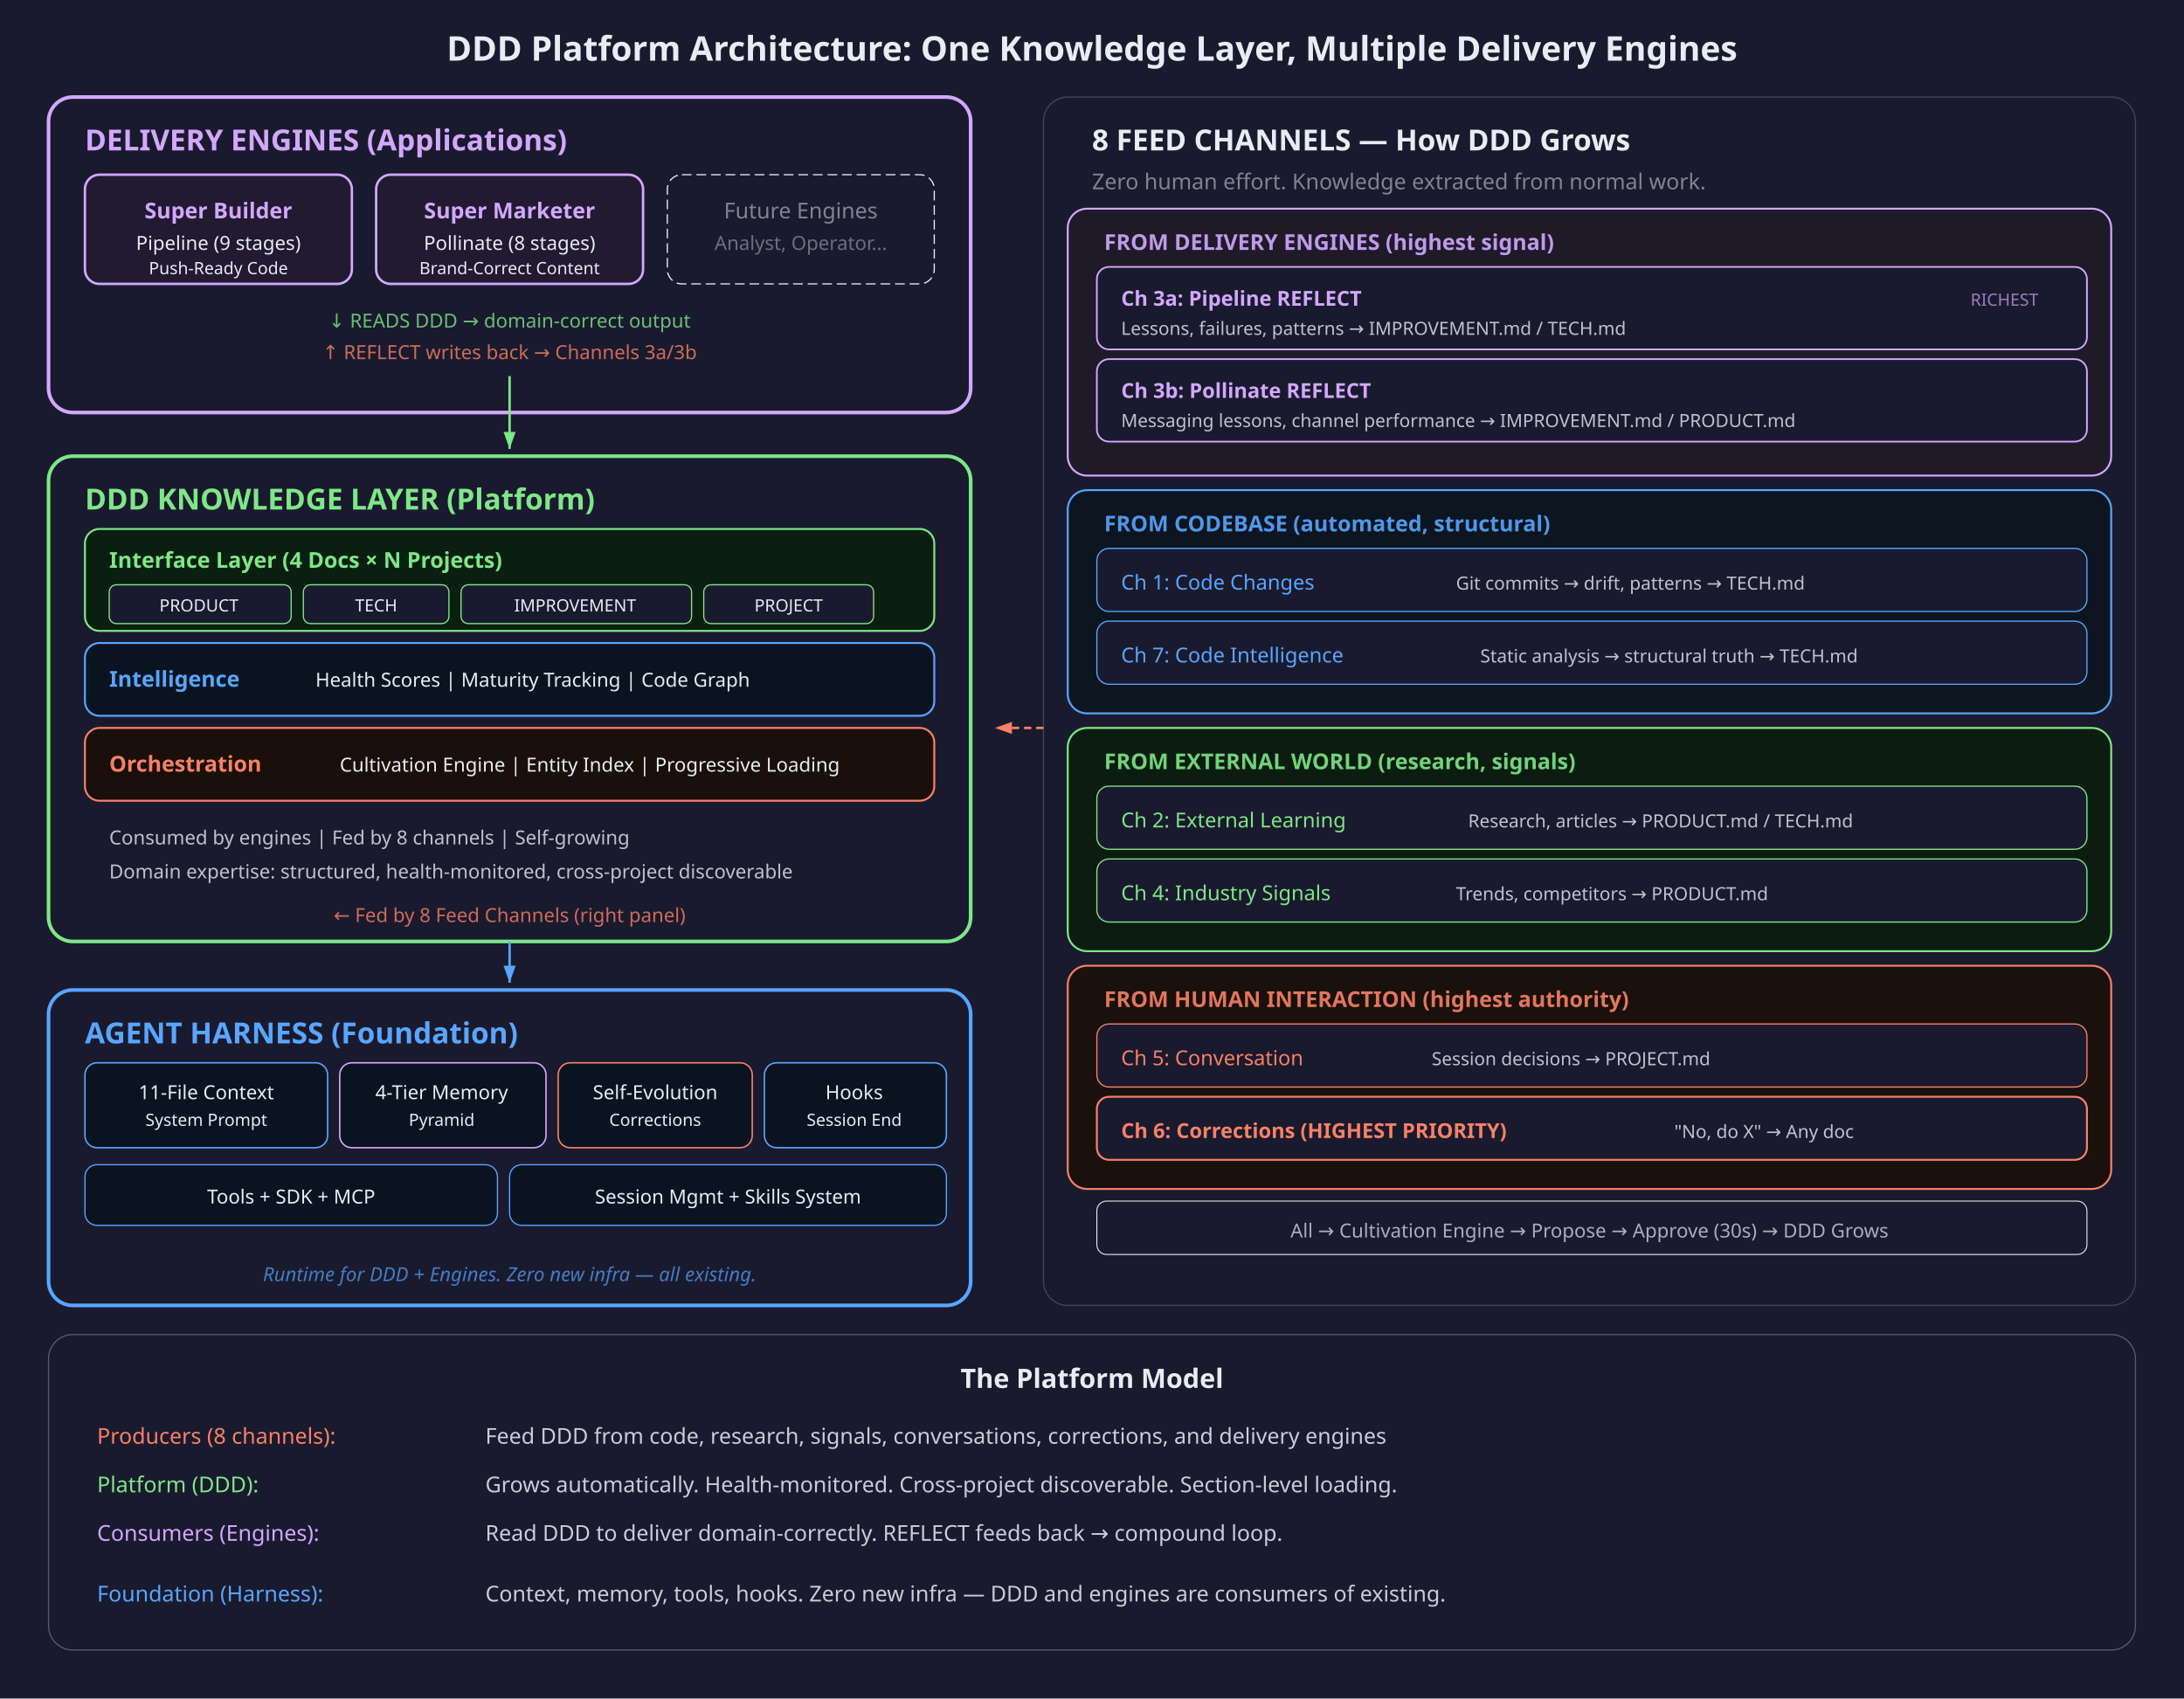
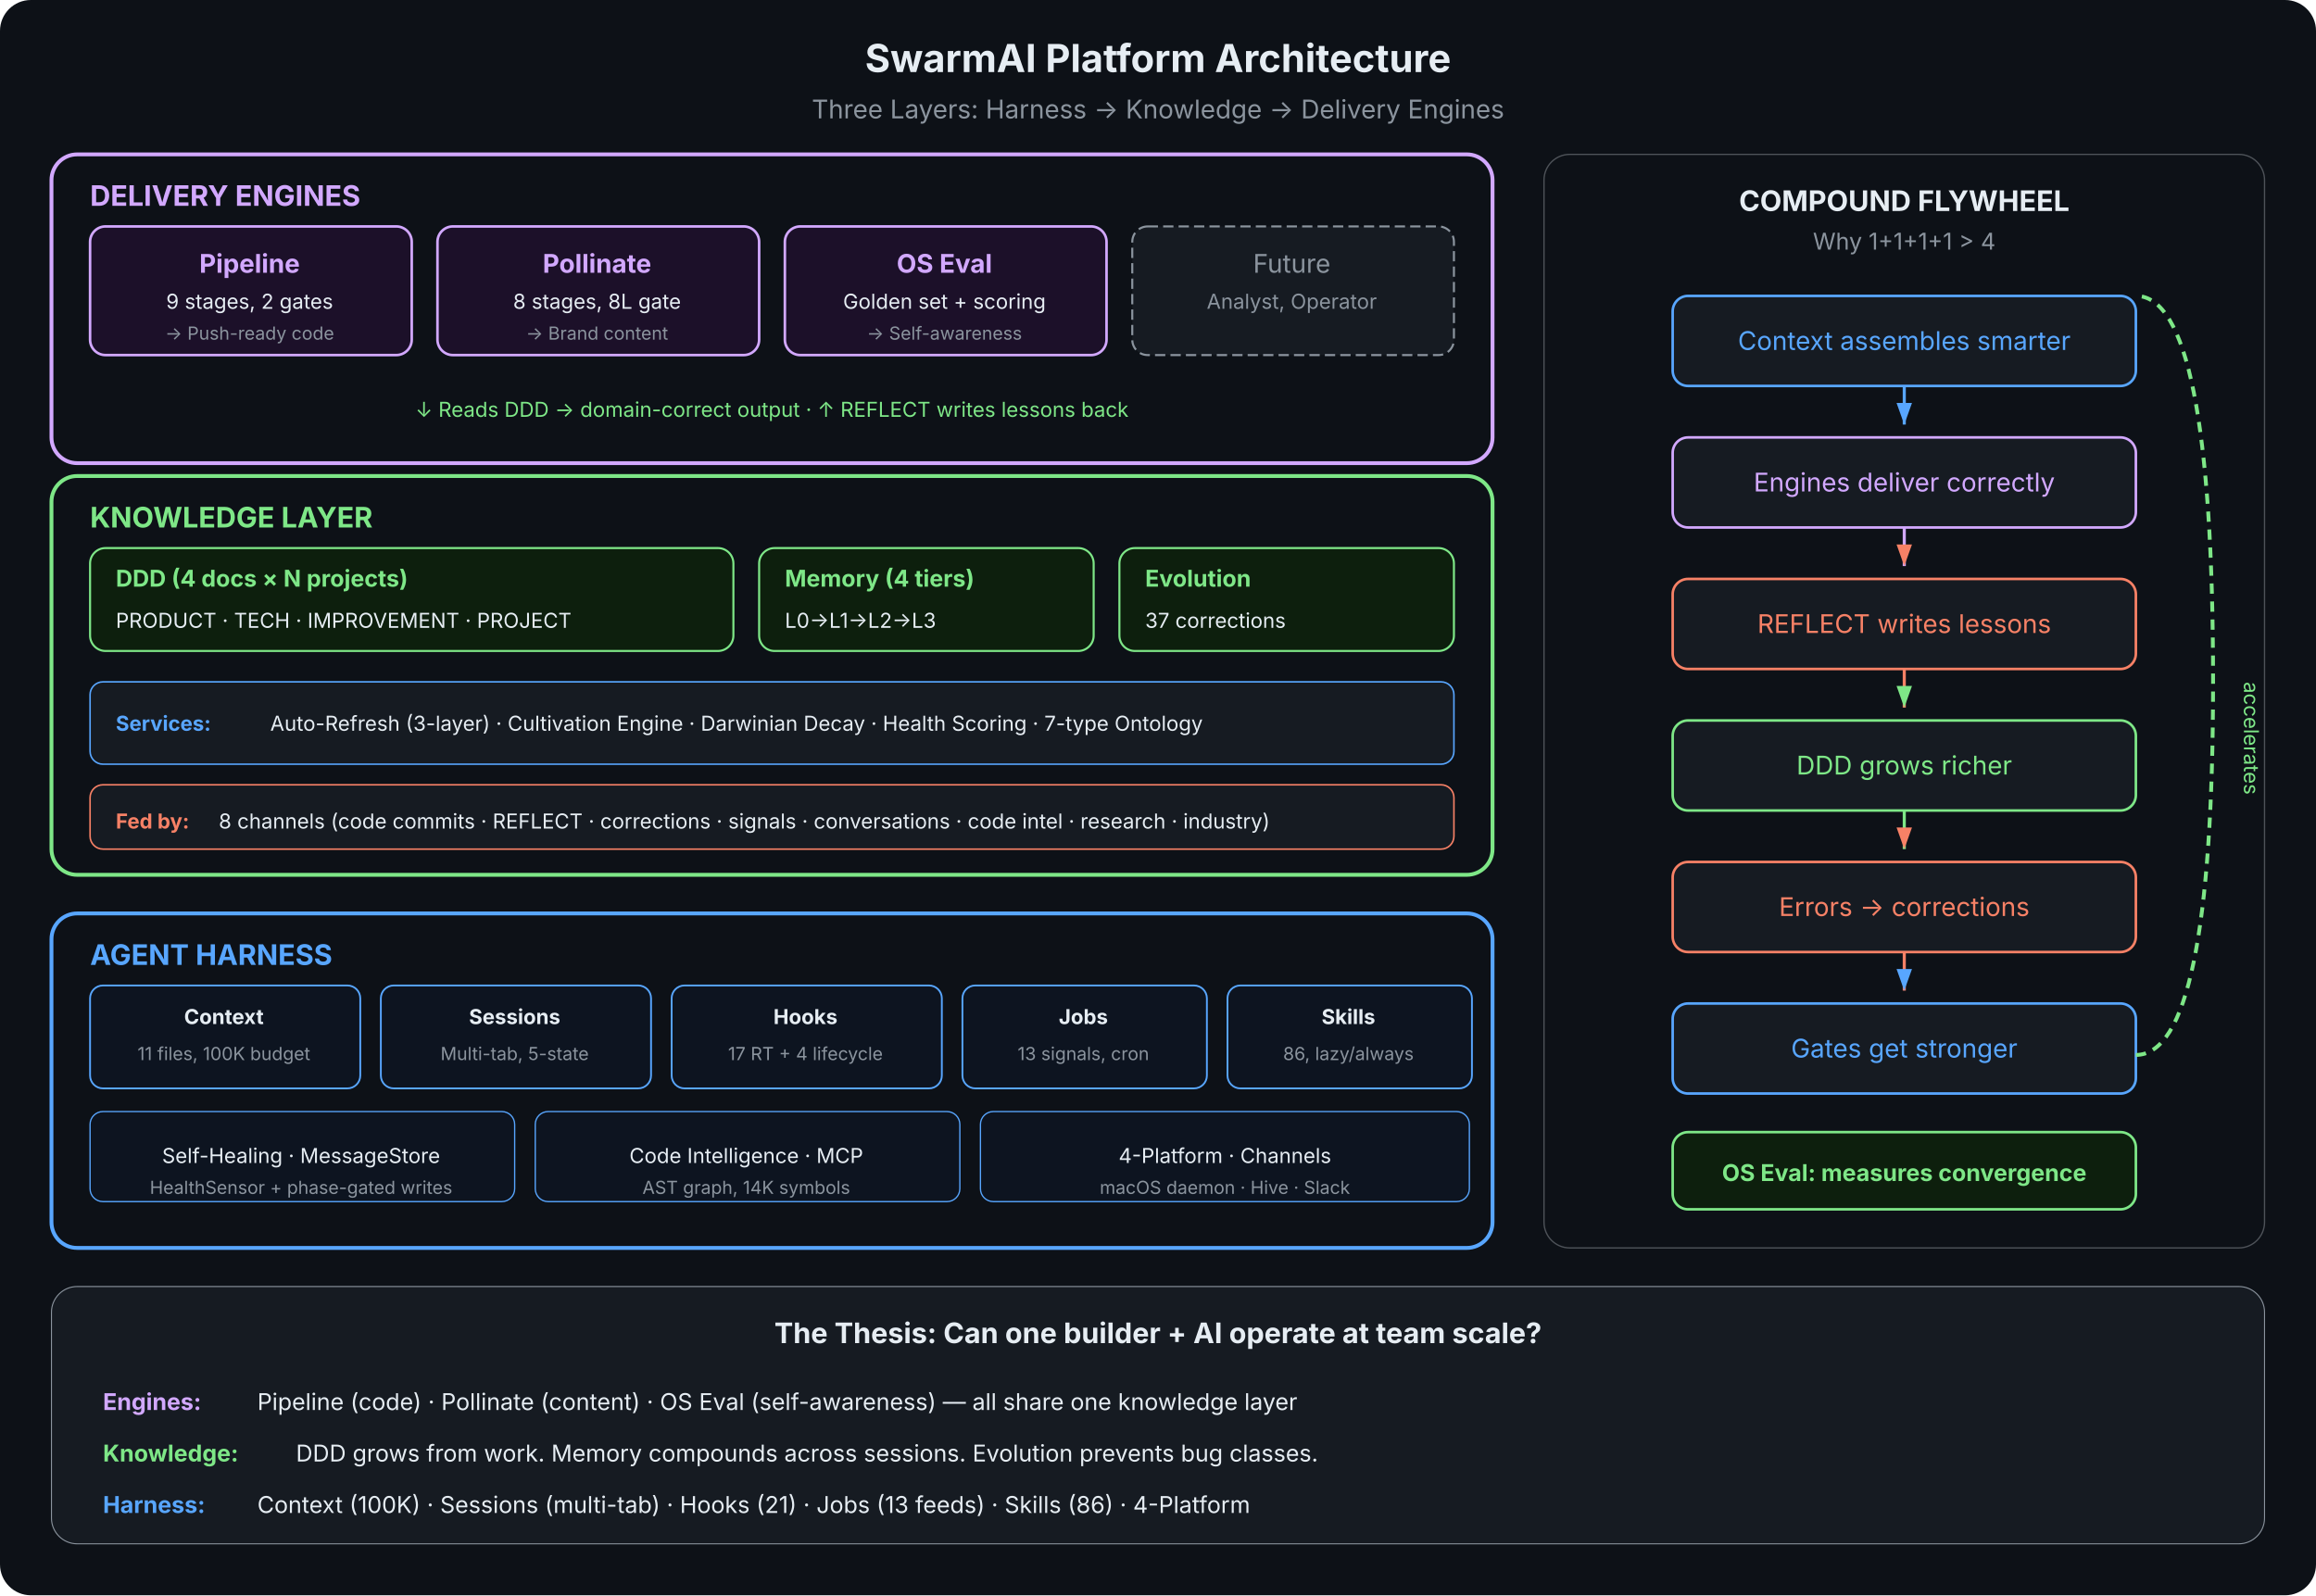
- <svg xmlns="http://www.w3.org/2000/svg" viewBox="0 0 900 700" font-family="sans-serif">
-   <rect width="900" height="700" fill="#1a1a2e" />
-   <text x="450" y="25" fill="#e6edf3" font-size="14" font-weight="bold" text-anchor="middle">DDD Platform Architecture: One Knowledge Layer, Multiple Delivery Engines</text>
-   <rect x="20" y="40" width="380" height="130" rx="10" fill="none" stroke="#d2a8ff" stroke-width="1.5" />
-   <text x="35" y="62" fill="#d2a8ff" font-size="12" font-weight="bold">DELIVERY ENGINES (Applications)</text>
-   <rect x="35" y="72" width="110" height="45" rx="6" fill="#221a30" stroke="#d2a8ff" stroke-width="1" />
-   <text x="90" y="90" fill="#d2a8ff" font-size="9" text-anchor="middle" font-weight="bold">Super Builder</text>
-   <text x="90" y="103" fill="#e6edf3" font-size="8" text-anchor="middle">Pipeline (9 stages)</text>
-   <text x="90" y="113" fill="#e6edf3" font-size="7" text-anchor="middle">Push-Ready Code</text>
-   <rect x="155" y="72" width="110" height="45" rx="6" fill="#221a30" stroke="#d2a8ff" stroke-width="1" />
-   <text x="210" y="90" fill="#d2a8ff" font-size="9" text-anchor="middle" font-weight="bold">Super Marketer</text>
-   <text x="210" y="103" fill="#e6edf3" font-size="8" text-anchor="middle">Pollinate (8 stages)</text>
-   <text x="210" y="113" fill="#e6edf3" font-size="7" text-anchor="middle">Brand-Correct Content</text>
-   <rect x="275" y="72" width="110" height="45" rx="6" fill="#1a1a2e" stroke="#e6edf3" stroke-width="0.5" stroke-dasharray="4,2" />
-   <text x="330" y="90" fill="#e6edf3" font-size="9" text-anchor="middle" fill-opacity="0.5">Future Engines</text>
-   <text x="330" y="103" fill="#e6edf3" font-size="8" text-anchor="middle" fill-opacity="0.4">Analyst, Operator...</text>
-   <text x="210" y="135" fill="#7ee787" font-size="8" text-anchor="middle" fill-opacity="0.8">↓ READS DDD → domain-correct output</text>
-   <text x="210" y="148" fill="#f78166" font-size="8" text-anchor="middle" fill-opacity="0.8">↑ REFLECT writes back → Channels 3a/3b</text>
-   <line x1="210" y1="155" x2="210" y2="185" stroke="#7ee787" stroke-width="1" marker-end="url(#arrGreen)" />
-   <rect x="20" y="188" width="380" height="200" rx="10" fill="none" stroke="#7ee787" stroke-width="1.5" />
-   <text x="35" y="210" fill="#7ee787" font-size="12" font-weight="bold">DDD KNOWLEDGE LAYER (Platform)</text>
-   <rect x="35" y="218" width="350" height="42" rx="6" fill="#0a1f10" stroke="#7ee787" stroke-width="0.8" />
-   <text x="45" y="234" fill="#7ee787" font-size="9" font-weight="bold">Interface Layer (4 Docs × N Projects)</text>
-   <rect x="45" y="241" width="75" height="16" rx="3" fill="#1a1a2e" stroke="#7ee787" stroke-width="0.5" />
-   <text x="82" y="252" fill="#e6edf3" font-size="7" text-anchor="middle">PRODUCT</text>
-   <rect x="125" y="241" width="60" height="16" rx="3" fill="#1a1a2e" stroke="#7ee787" stroke-width="0.5" />
-   <text x="155" y="252" fill="#e6edf3" font-size="7" text-anchor="middle">TECH</text>
-   <rect x="190" y="241" width="95" height="16" rx="3" fill="#1a1a2e" stroke="#7ee787" stroke-width="0.5" />
-   <text x="237" y="252" fill="#e6edf3" font-size="7" text-anchor="middle">IMPROVEMENT</text>
-   <rect x="290" y="241" width="70" height="16" rx="3" fill="#1a1a2e" stroke="#7ee787" stroke-width="0.5" />
-   <text x="325" y="252" fill="#e6edf3" font-size="7" text-anchor="middle">PROJECT</text>
-   <rect x="35" y="265" width="350" height="30" rx="6" fill="#0a1420" stroke="#58a6ff" stroke-width="0.8" />
-   <text x="45" y="283" fill="#58a6ff" font-size="9" font-weight="bold">Intelligence</text>
-   <text x="130" y="283" fill="#e6edf3" font-size="8">Health Scores | Maturity Tracking | Code Graph</text>
-   <rect x="35" y="300" width="350" height="30" rx="6" fill="#1a0f0a" stroke="#f78166" stroke-width="0.8" />
-   <text x="45" y="318" fill="#f78166" font-size="9" font-weight="bold">Orchestration</text>
-   <text x="140" y="318" fill="#e6edf3" font-size="8">Cultivation Engine | Entity Index | Progressive Loading</text>
-   <text x="45" y="348" fill="#e6edf3" font-size="8" fill-opacity="0.8">Consumed by engines | Fed by 8 channels | Self-growing</text>
-   <text x="45" y="362" fill="#e6edf3" font-size="8" fill-opacity="0.8">Domain expertise: structured, health-monitored, cross-project discoverable</text>
-   <text x="210" y="380" fill="#f78166" font-size="8" text-anchor="middle" fill-opacity="0.8">← Fed by 8 Feed Channels (right panel)</text>
-   <line x1="210" y1="388" x2="210" y2="405" stroke="#58a6ff" stroke-width="1" marker-end="url(#arrBlue)" />
-   <rect x="20" y="408" width="380" height="130" rx="10" fill="none" stroke="#58a6ff" stroke-width="1.5" />
-   <text x="35" y="430" fill="#58a6ff" font-size="12" font-weight="bold">AGENT HARNESS (Foundation)</text>
-   <rect x="35" y="438" width="100" height="35" rx="5" fill="#0a1420" stroke="#58a6ff" stroke-width="0.6" />
-   <text x="85" y="453" fill="#e6edf3" font-size="8" text-anchor="middle">11-File Context</text>
-   <text x="85" y="464" fill="#e6edf3" font-size="7" text-anchor="middle">System Prompt</text>
-   <rect x="140" y="438" width="85" height="35" rx="5" fill="#0a1420" stroke="#d2a8ff" stroke-width="0.6" />
-   <text x="182" y="453" fill="#e6edf3" font-size="8" text-anchor="middle">4-Tier Memory</text>
-   <text x="182" y="464" fill="#e6edf3" font-size="7" text-anchor="middle">Pyramid</text>
-   <rect x="230" y="438" width="80" height="35" rx="5" fill="#0a1420" stroke="#f78166" stroke-width="0.6" />
-   <text x="270" y="453" fill="#e6edf3" font-size="8" text-anchor="middle">Self-Evolution</text>
-   <text x="270" y="464" fill="#e6edf3" font-size="7" text-anchor="middle">Corrections</text>
-   <rect x="315" y="438" width="75" height="35" rx="5" fill="#0a1420" stroke="#58a6ff" stroke-width="0.6" />
-   <text x="352" y="453" fill="#e6edf3" font-size="8" text-anchor="middle">Hooks</text>
-   <text x="352" y="464" fill="#e6edf3" font-size="7" text-anchor="middle">Session End</text>
-   <rect x="35" y="480" width="170" height="25" rx="5" fill="#0a1420" stroke="#58a6ff" stroke-width="0.5" />
-   <text x="120" y="496" fill="#e6edf3" font-size="8" text-anchor="middle">Tools + SDK + MCP</text>
-   <rect x="210" y="480" width="180" height="25" rx="5" fill="#0a1420" stroke="#58a6ff" stroke-width="0.5" />
-   <text x="300" y="496" fill="#e6edf3" font-size="8" text-anchor="middle">Session Mgmt + Skills System</text>
-   <text x="210" y="528" fill="#58a6ff" font-size="8" text-anchor="middle" font-style="italic" fill-opacity="0.7">Runtime for DDD + Engines. Zero new infra — all existing.</text>
-   <rect x="430" y="40" width="450" height="498" rx="10" fill="none" stroke="#e6edf3" stroke-width="0.5" stroke-opacity="0.2" />
-   <text x="450" y="62" fill="#e6edf3" font-size="12" font-weight="bold">8 FEED CHANNELS — How DDD Grows</text>
-   <text x="450" y="78" fill="#e6edf3" font-size="9" fill-opacity="0.5">Zero human effort. Knowledge extracted from normal work.</text>
-   <rect x="440" y="86" width="430" height="110" rx="8" fill="#1f1a28" stroke="#d2a8ff" stroke-width="0.8" />
-   <text x="455" y="103" fill="#d2a8ff" font-size="9" font-weight="bold" fill-opacity="0.9">FROM DELIVERY ENGINES (highest signal)</text>
-   <rect x="452" y="110" width="408" height="34" rx="5" fill="#1a1a2e" stroke="#d2a8ff" stroke-width="0.7" />
-   <text x="462" y="126" fill="#d2a8ff" font-size="8.5" font-weight="bold">Ch 3a: Pipeline REFLECT</text>
-   <text x="462" y="138" fill="#e6edf3" font-size="7.5" fill-opacity="0.8">Lessons, failures, patterns → IMPROVEMENT.md / TECH.md</text>
-   <text x="840" y="126" fill="#d2a8ff" font-size="7" text-anchor="end" fill-opacity="0.7">RICHEST</text>
-   <rect x="452" y="148" width="408" height="34" rx="5" fill="#1a1a2e" stroke="#d2a8ff" stroke-width="0.7" />
-   <text x="462" y="164" fill="#d2a8ff" font-size="8.5" font-weight="bold">Ch 3b: Pollinate REFLECT</text>
-   <text x="462" y="176" fill="#e6edf3" font-size="7.5" fill-opacity="0.8">Messaging lessons, channel performance → IMPROVEMENT.md / PRODUCT.md</text>
-   <rect x="440" y="202" width="430" height="92" rx="8" fill="#0c1520" stroke="#58a6ff" stroke-width="0.8" />
-   <text x="455" y="219" fill="#58a6ff" font-size="9" font-weight="bold" fill-opacity="0.9">FROM CODEBASE (automated, structural)</text>
-   <rect x="452" y="226" width="408" height="26" rx="5" fill="#1a1a2e" stroke="#58a6ff" stroke-width="0.5" />
-   <text x="462" y="243" fill="#58a6ff" font-size="8.5">Ch 1: Code Changes</text>
-   <text x="600" y="243" fill="#e6edf3" font-size="7.5" fill-opacity="0.8">Git commits → drift, patterns → TECH.md</text>
-   <rect x="452" y="256" width="408" height="26" rx="5" fill="#1a1a2e" stroke="#58a6ff" stroke-width="0.5" />
-   <text x="462" y="273" fill="#58a6ff" font-size="8.5">Ch 7: Code Intelligence</text>
-   <text x="610" y="273" fill="#e6edf3" font-size="7.5" fill-opacity="0.8">Static analysis → structural truth → TECH.md</text>
-   <rect x="440" y="300" width="430" height="92" rx="8" fill="#0c1c10" stroke="#7ee787" stroke-width="0.8" />
-   <text x="455" y="317" fill="#7ee787" font-size="9" font-weight="bold" fill-opacity="0.9">FROM EXTERNAL WORLD (research, signals)</text>
-   <rect x="452" y="324" width="408" height="26" rx="5" fill="#1a1a2e" stroke="#7ee787" stroke-width="0.5" />
-   <text x="462" y="341" fill="#7ee787" font-size="8.5">Ch 2: External Learning</text>
-   <text x="605" y="341" fill="#e6edf3" font-size="7.5" fill-opacity="0.8">Research, articles → PRODUCT.md / TECH.md</text>
-   <rect x="452" y="354" width="408" height="26" rx="5" fill="#1a1a2e" stroke="#7ee787" stroke-width="0.5" />
-   <text x="462" y="371" fill="#7ee787" font-size="8.5">Ch 4: Industry Signals</text>
-   <text x="600" y="371" fill="#e6edf3" font-size="7.5" fill-opacity="0.8">Trends, competitors → PRODUCT.md</text>
-   <rect x="440" y="398" width="430" height="92" rx="8" fill="#1a100c" stroke="#f78166" stroke-width="0.8" />
-   <text x="455" y="415" fill="#f78166" font-size="9" font-weight="bold" fill-opacity="0.9">FROM HUMAN INTERACTION (highest authority)</text>
-   <rect x="452" y="422" width="408" height="26" rx="5" fill="#1a1a2e" stroke="#f78166" stroke-width="0.5" />
-   <text x="462" y="439" fill="#f78166" font-size="8.5">Ch 5: Conversation</text>
-   <text x="590" y="439" fill="#e6edf3" font-size="7.5" fill-opacity="0.8">Session decisions → PROJECT.md</text>
-   <rect x="452" y="452" width="408" height="26" rx="5" fill="#1a1a2e" stroke="#f78166" stroke-width="0.8" />
-   <text x="462" y="469" fill="#f78166" font-size="8.5" font-weight="bold">Ch 6: Corrections (HIGHEST PRIORITY)</text>
-   <text x="690" y="469" fill="#e6edf3" font-size="7.5" fill-opacity="0.8">"No, do X" → Any doc</text>
-   <rect x="452" y="495" width="408" height="22" rx="4" fill="#1a1a2e" stroke="#e6edf3" stroke-width="0.4" />
-   <text x="655" y="510" fill="#e6edf3" font-size="8" text-anchor="middle" fill-opacity="0.7">All → Cultivation Engine → Propose → Approve (30s) → DDD Grows</text>
-   <rect x="20" y="550" width="860" height="130" rx="10" fill="#1a1a2e" stroke="#e6edf3" stroke-width="0.5" stroke-opacity="0.3" />
-   <text x="450" y="572" fill="#e6edf3" font-size="11" font-weight="bold" text-anchor="middle">The Platform Model</text>
-   <text x="40" y="595" fill="#f78166" font-size="9">Producers (8 channels):</text>
-   <text x="200" y="595" fill="#e6edf3" font-size="9" fill-opacity="0.85">Feed DDD from code, research, signals, conversations, corrections, and delivery engines</text>
-   <text x="40" y="615" fill="#7ee787" font-size="9">Platform (DDD):</text>
-   <text x="200" y="615" fill="#e6edf3" font-size="9" fill-opacity="0.85">Grows automatically. Health-monitored. Cross-project discoverable. Section-level loading.</text>
-   <text x="40" y="635" fill="#d2a8ff" font-size="9">Consumers (Engines):</text>
-   <text x="200" y="635" fill="#e6edf3" font-size="9" fill-opacity="0.85">Read DDD to deliver domain-correctly. REFLECT feeds back → compound loop.</text>
-   <text x="40" y="660" fill="#58a6ff" font-size="9">Foundation (Harness):</text>
-   <text x="200" y="660" fill="#e6edf3" font-size="9" fill-opacity="0.85">Context, memory, tools, hooks. Zero new infra — DDD and engines are consumers of existing.</text>
-   <line x1="430" y1="300" x2="410" y2="300" stroke="#f78166" stroke-width="1" stroke-dasharray="3,2" marker-end="url(#arrOrange)" />
+ <svg xmlns="http://www.w3.org/2000/svg" viewBox="0 0 900 620" font-family="Inter, -apple-system, sans-serif">
  <defs>
-     <marker id="arrGreen" markerWidth="7" markerHeight="5" refX="7" refY="2.5" orient="auto">
+     <marker id="arrG" markerWidth="7" markerHeight="5" refX="7" refY="2.5" orient="auto">
      <polygon points="0 0, 7 2.5, 0 5" fill="#7ee787" />
    </marker>
-     <marker id="arrBlue" markerWidth="7" markerHeight="5" refX="7" refY="2.5" orient="auto">
+     <marker id="arrB" markerWidth="7" markerHeight="5" refX="7" refY="2.5" orient="auto">
      <polygon points="0 0, 7 2.5, 0 5" fill="#58a6ff" />
    </marker>
-     <marker id="arrOrange" markerWidth="7" markerHeight="5" refX="7" refY="2.5" orient="auto">
+     <marker id="arrO" markerWidth="7" markerHeight="5" refX="7" refY="2.5" orient="auto">
      <polygon points="0 0, 7 2.5, 0 5" fill="#f78166" />
    </marker>
  </defs>
+   <rect width="900" height="620" fill="#0d1117" rx="12" />
+   <text x="450" y="28" text-anchor="middle" fill="#e6edf3" font-size="15" font-weight="bold">SwarmAI Platform Architecture</text>
+   <text x="450" y="46" text-anchor="middle" fill="#8b949e" font-size="10">Three Layers: Harness → Knowledge → Delivery Engines</text>
+   <rect x="20" y="60" width="560" height="120" rx="10" fill="none" stroke="#d2a8ff" stroke-width="1.5" />
+   <text x="35" y="80" fill="#d2a8ff" font-size="11" font-weight="bold">DELIVERY ENGINES</text>
+   <rect x="35" y="88" width="125" height="50" rx="6" fill="#1c1029" stroke="#d2a8ff" stroke-width="1" />
+   <text x="97" y="106" fill="#d2a8ff" font-size="10" text-anchor="middle" font-weight="bold">Pipeline</text>
+   <text x="97" y="120" fill="#e6edf3" font-size="8" text-anchor="middle">9 stages, 2 gates</text>
+   <text x="97" y="132" fill="#8b949e" font-size="7" text-anchor="middle">→ Push-ready code</text>
+   <rect x="170" y="88" width="125" height="50" rx="6" fill="#1c1029" stroke="#d2a8ff" stroke-width="1" />
+   <text x="232" y="106" fill="#d2a8ff" font-size="10" text-anchor="middle" font-weight="bold">Pollinate</text>
+   <text x="232" y="120" fill="#e6edf3" font-size="8" text-anchor="middle">8 stages, 8L gate</text>
+   <text x="232" y="132" fill="#8b949e" font-size="7" text-anchor="middle">→ Brand content</text>
+   <rect x="305" y="88" width="125" height="50" rx="6" fill="#1c1029" stroke="#d2a8ff" stroke-width="1" />
+   <text x="367" y="106" fill="#d2a8ff" font-size="10" text-anchor="middle" font-weight="bold">OS Eval</text>
+   <text x="367" y="120" fill="#e6edf3" font-size="8" text-anchor="middle">Golden set + scoring</text>
+   <text x="367" y="132" fill="#8b949e" font-size="7" text-anchor="middle">→ Self-awareness</text>
+   <rect x="440" y="88" width="125" height="50" rx="6" fill="#161b22" stroke="#8b949e" stroke-width="0.8" stroke-dasharray="4,2" />
+   <text x="502" y="106" fill="#8b949e" font-size="10" text-anchor="middle">Future</text>
+   <text x="502" y="120" fill="#8b949e" font-size="8" text-anchor="middle">Analyst, Operator</text>
+   <text x="300" y="162" text-anchor="middle" fill="#7ee787" font-size="8">↓ Reads DDD → domain-correct output · ↑ REFLECT writes lessons back</text>
+   <rect x="20" y="185" width="560" height="155" rx="10" fill="none" stroke="#7ee787" stroke-width="1.5" />
+   <text x="35" y="205" fill="#7ee787" font-size="11" font-weight="bold">KNOWLEDGE LAYER</text>
+   <rect x="35" y="213" width="250" height="40" rx="6" fill="#0d1f0d" stroke="#7ee787" stroke-width="0.8" />
+   <text x="45" y="228" fill="#7ee787" font-size="9" font-weight="bold">DDD (4 docs × N projects)</text>
+   <text x="45" y="244" fill="#e6edf3" font-size="8">PRODUCT · TECH · IMPROVEMENT · PROJECT</text>
+   <rect x="295" y="213" width="130" height="40" rx="6" fill="#0d1f0d" stroke="#7ee787" stroke-width="0.8" />
+   <text x="305" y="228" fill="#7ee787" font-size="9" font-weight="bold">Memory (4 tiers)</text>
+   <text x="305" y="244" fill="#e6edf3" font-size="8">L0→L1→L2→L3</text>
+   <rect x="435" y="213" width="130" height="40" rx="6" fill="#0d1f0d" stroke="#7ee787" stroke-width="0.8" />
+   <text x="445" y="228" fill="#7ee787" font-size="9" font-weight="bold">Evolution</text>
+   <text x="445" y="244" fill="#e6edf3" font-size="8">37 corrections</text>
+   <rect x="35" y="265" width="530" height="32" rx="5" fill="#161b22" stroke="#58a6ff" stroke-width="0.6" />
+   <text x="45" y="284" fill="#58a6ff" font-size="8" font-weight="bold">Services:</text>
+   <text x="105" y="284" fill="#e6edf3" font-size="8">Auto-Refresh (3-layer) · Cultivation Engine · Darwinian Decay · Health Scoring · 7-type Ontology</text>
+   <rect x="35" y="305" width="530" height="25" rx="5" fill="#161b22" stroke="#f78166" stroke-width="0.6" />
+   <text x="45" y="322" fill="#f78166" font-size="8" font-weight="bold">Fed by:</text>
+   <text x="85" y="322" fill="#e6edf3" font-size="8">8 channels (code commits · REFLECT · corrections · signals · conversations · code intel · research · industry)</text>
+   <rect x="20" y="355" width="560" height="130" rx="10" fill="none" stroke="#58a6ff" stroke-width="1.5" />
+   <text x="35" y="375" fill="#58a6ff" font-size="11" font-weight="bold">AGENT HARNESS</text>
+   <rect x="35" y="383" width="105" height="40" rx="5" fill="#0d1420" stroke="#58a6ff" stroke-width="0.7" />
+   <text x="87" y="398" fill="#e6edf3" font-size="8" text-anchor="middle" font-weight="bold">Context</text>
+   <text x="87" y="412" fill="#8b949e" font-size="7" text-anchor="middle">11 files, 100K budget</text>
+   <rect x="148" y="383" width="105" height="40" rx="5" fill="#0d1420" stroke="#58a6ff" stroke-width="0.7" />
+   <text x="200" y="398" fill="#e6edf3" font-size="8" text-anchor="middle" font-weight="bold">Sessions</text>
+   <text x="200" y="412" fill="#8b949e" font-size="7" text-anchor="middle">Multi-tab, 5-state</text>
+   <rect x="261" y="383" width="105" height="40" rx="5" fill="#0d1420" stroke="#58a6ff" stroke-width="0.7" />
+   <text x="313" y="398" fill="#e6edf3" font-size="8" text-anchor="middle" font-weight="bold">Hooks</text>
+   <text x="313" y="412" fill="#8b949e" font-size="7" text-anchor="middle">17 RT + 4 lifecycle</text>
+   <rect x="374" y="383" width="95" height="40" rx="5" fill="#0d1420" stroke="#58a6ff" stroke-width="0.7" />
+   <text x="421" y="398" fill="#e6edf3" font-size="8" text-anchor="middle" font-weight="bold">Jobs</text>
+   <text x="421" y="412" fill="#8b949e" font-size="7" text-anchor="middle">13 signals, cron</text>
+   <rect x="477" y="383" width="95" height="40" rx="5" fill="#0d1420" stroke="#58a6ff" stroke-width="0.7" />
+   <text x="524" y="398" fill="#e6edf3" font-size="8" text-anchor="middle" font-weight="bold">Skills</text>
+   <text x="524" y="412" fill="#8b949e" font-size="7" text-anchor="middle">86, lazy/always</text>
+   <rect x="35" y="432" width="165" height="35" rx="5" fill="#0d1420" stroke="#58a6ff" stroke-width="0.5" />
+   <text x="117" y="452" fill="#e6edf3" font-size="8" text-anchor="middle">Self-Healing · MessageStore</text>
+   <text x="117" y="464" fill="#8b949e" font-size="7" text-anchor="middle">HealthSensor + phase-gated writes</text>
+   <rect x="208" y="432" width="165" height="35" rx="5" fill="#0d1420" stroke="#58a6ff" stroke-width="0.5" />
+   <text x="290" y="452" fill="#e6edf3" font-size="8" text-anchor="middle">Code Intelligence · MCP</text>
+   <text x="290" y="464" fill="#8b949e" font-size="7" text-anchor="middle">AST graph, 14K symbols</text>
+   <rect x="381" y="432" width="190" height="35" rx="5" fill="#0d1420" stroke="#58a6ff" stroke-width="0.5" />
+   <text x="476" y="452" fill="#e6edf3" font-size="8" text-anchor="middle">4-Platform · Channels</text>
+   <text x="476" y="464" fill="#8b949e" font-size="7" text-anchor="middle">macOS daemon · Hive · Slack</text>
+   <rect x="600" y="60" width="280" height="425" rx="10" fill="none" stroke="#e6edf3" stroke-width="0.5" stroke-opacity="0.3" />
+   <text x="740" y="82" text-anchor="middle" fill="#e6edf3" font-size="11" font-weight="bold">COMPOUND FLYWHEEL</text>
+   <text x="740" y="97" text-anchor="middle" fill="#8b949e" font-size="9">Why 1+1+1+1 &gt; 4</text>
+   <rect x="650" y="115" width="180" height="35" rx="6" fill="#161b22" stroke="#58a6ff" stroke-width="1" />
+   <text x="740" y="136" text-anchor="middle" fill="#58a6ff" font-size="10">Context assembles smarter</text>
+   <path d="M740,150 L740,165" stroke="#58a6ff" stroke-width="1.2" marker-end="url(#arrB)" />
+   <rect x="650" y="170" width="180" height="35" rx="6" fill="#161b22" stroke="#d2a8ff" stroke-width="1" />
+   <text x="740" y="191" text-anchor="middle" fill="#d2a8ff" font-size="10">Engines deliver correctly</text>
+   <path d="M740,205 L740,220" stroke="#d2a8ff" stroke-width="1.2" marker-end="url(#arrO)" />
+   <rect x="650" y="225" width="180" height="35" rx="6" fill="#161b22" stroke="#f78166" stroke-width="1" />
+   <text x="740" y="246" text-anchor="middle" fill="#f78166" font-size="10">REFLECT writes lessons</text>
+   <path d="M740,260 L740,275" stroke="#f78166" stroke-width="1.2" marker-end="url(#arrG)" />
+   <rect x="650" y="280" width="180" height="35" rx="6" fill="#161b22" stroke="#7ee787" stroke-width="1" />
+   <text x="740" y="301" text-anchor="middle" fill="#7ee787" font-size="10">DDD grows richer</text>
+   <path d="M740,315 L740,330" stroke="#7ee787" stroke-width="1.2" marker-end="url(#arrO)" />
+   <rect x="650" y="335" width="180" height="35" rx="6" fill="#161b22" stroke="#f78166" stroke-width="1" />
+   <text x="740" y="356" text-anchor="middle" fill="#f78166" font-size="10">Errors → corrections</text>
+   <path d="M740,370 L740,385" stroke="#f78166" stroke-width="1.2" marker-end="url(#arrB)" />
+   <rect x="650" y="390" width="180" height="35" rx="6" fill="#161b22" stroke="#58a6ff" stroke-width="1" />
+   <text x="740" y="411" text-anchor="middle" fill="#58a6ff" font-size="10">Gates get stronger</text>
+   <path d="M830,410 Q860,410 860,265 Q860,115 830,115" fill="none" stroke="#7ee787" stroke-width="1.5" stroke-dasharray="4,3" />
+   <text x="872" y="265" fill="#7ee787" font-size="8" transform="rotate(90,872,265)">accelerates</text>
+   <rect x="650" y="440" width="180" height="30" rx="6" fill="#0d1f0d" stroke="#7ee787" stroke-width="1" />
+   <text x="740" y="459" text-anchor="middle" fill="#7ee787" font-size="9" font-weight="bold">OS Eval: measures convergence</text>
+   <rect x="20" y="500" width="860" height="100" rx="10" fill="#161b22" stroke="#8b949e" stroke-width="0.4" />
+   <text x="450" y="522" text-anchor="middle" fill="#e6edf3" font-size="11" font-weight="bold">The Thesis: Can one builder + AI operate at team scale?</text>
+   <text x="40" y="548" fill="#d2a8ff" font-size="9" font-weight="bold">Engines:</text>
+   <text x="100" y="548" fill="#e6edf3" font-size="9">Pipeline (code) · Pollinate (content) · OS Eval (self-awareness) — all share one knowledge layer</text>
+   <text x="40" y="568" fill="#7ee787" font-size="9" font-weight="bold">Knowledge:</text>
+   <text x="115" y="568" fill="#e6edf3" font-size="9">DDD grows from work. Memory compounds across sessions. Evolution prevents bug classes.</text>
+   <text x="40" y="588" fill="#58a6ff" font-size="9" font-weight="bold">Harness:</text>
+   <text x="100" y="588" fill="#e6edf3" font-size="9">Context (100K) · Sessions (multi-tab) · Hooks (21) · Jobs (13 feeds) · Skills (86) · 4-Platform</text>
</svg>
